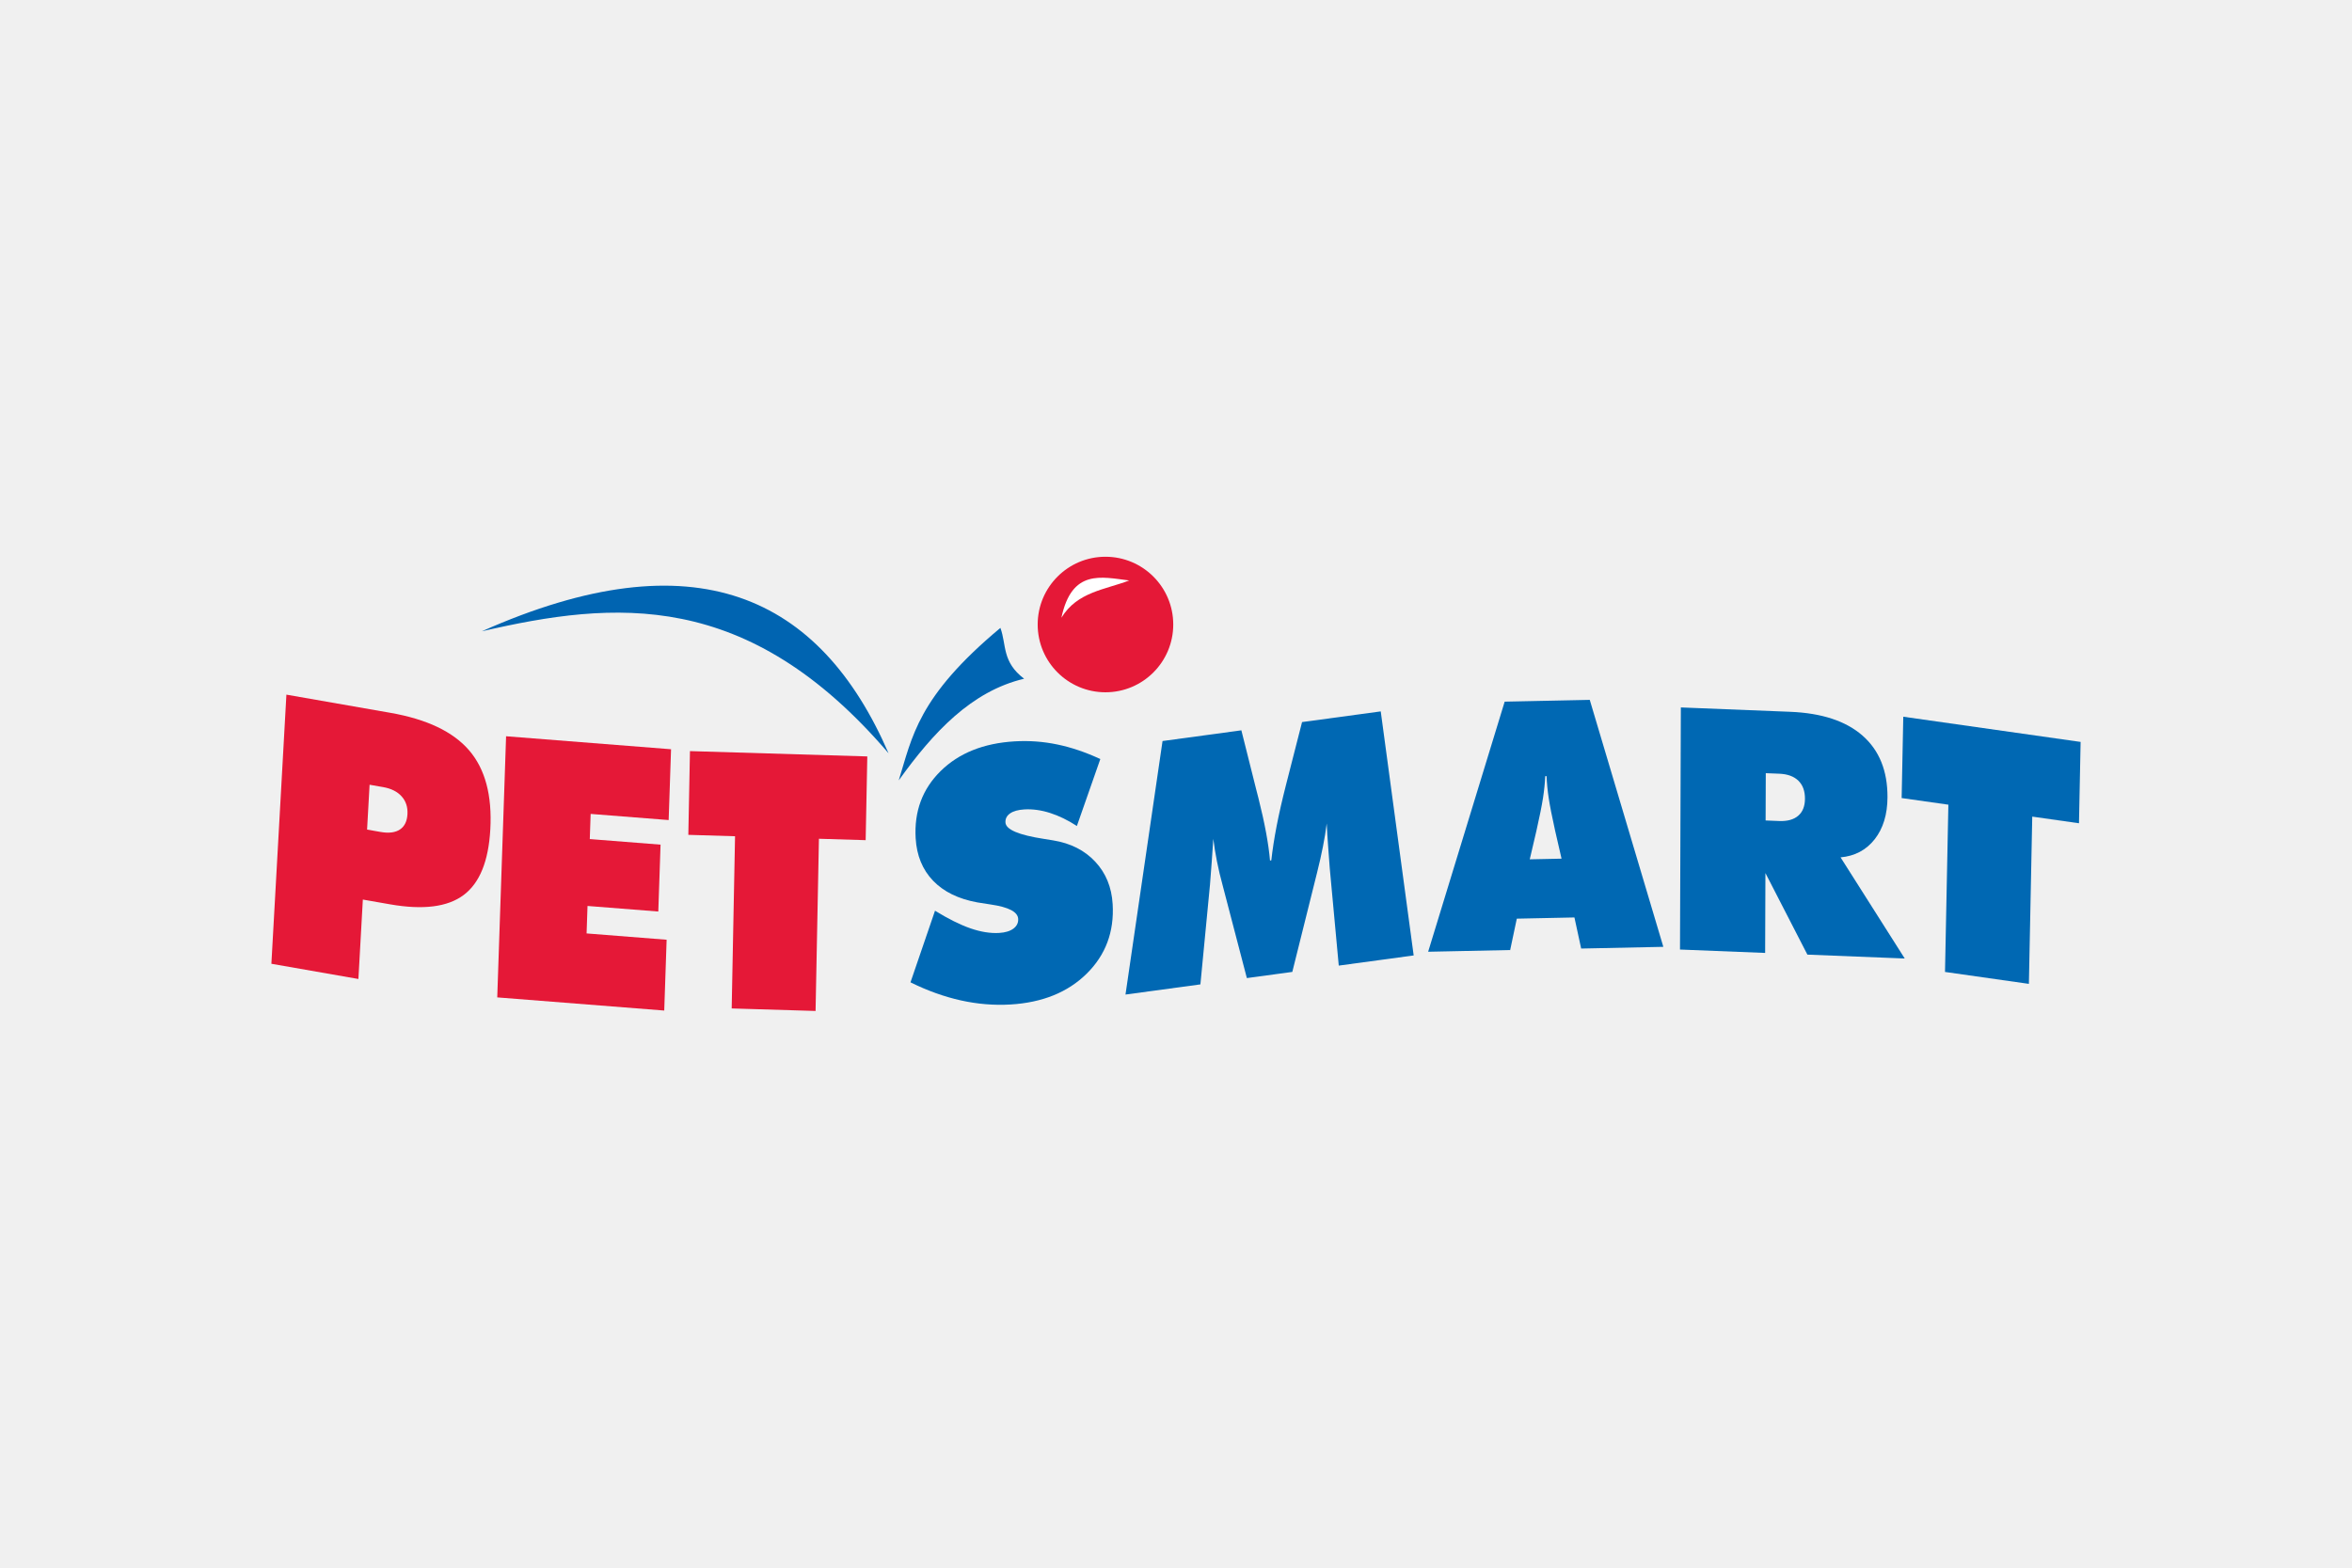
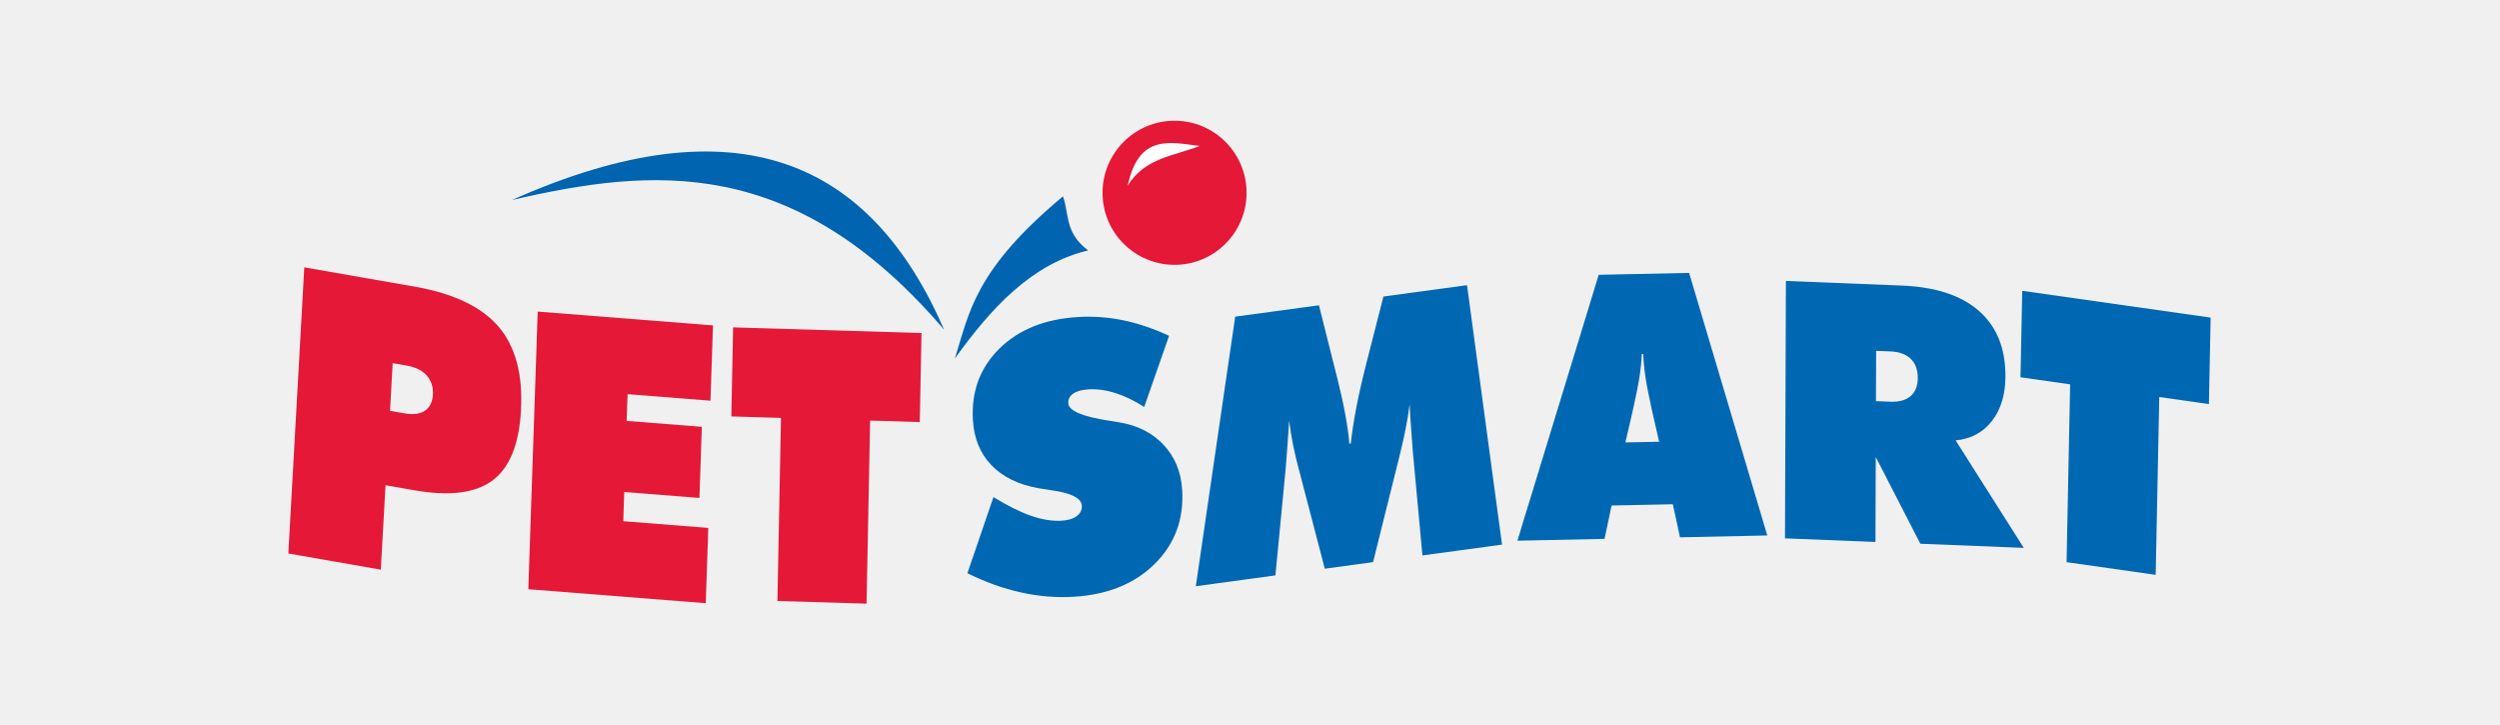
- <svg xmlns="http://www.w3.org/2000/svg" height="800" width="1200" version="1.0" viewBox="-65.442 -27.389 567.163 164.335">
+ <svg xmlns="http://www.w3.org/2000/svg" version="1.0" viewBox="-65.442 -27.389 567.163 164.335">
  <path d="M217.476 16.35a16.345 16.345 0 11-32.69 0 16.345 16.345 0 1132.69 0z" fill="#e51837" />
  <path style="line-height:125%;-inkscape-font-specification:'Futura XBlk BT';text-align:start" d="M0 98.176l3.622-64.912 25.047 4.38c8.814 1.542 15.152 4.56 19.016 9.057 3.864 4.496 5.567 10.853 5.108 19.07-.427 7.656-2.57 12.93-6.431 15.821-3.86 2.892-9.773 3.641-17.737 2.248l-6.57-1.149-1.07 19.155zm23.68-43.182l-.604 10.818 3.266.571c1.99.349 3.543.15 4.657-.595 1.114-.746 1.719-1.976 1.814-3.69.096-1.715-.374-3.147-1.408-4.298-1.035-1.151-2.522-1.896-4.46-2.235z" font-weight="400" font-size="86.474" font-family="Futura XBlk BT" fill="#e51837" />
  <path style="line-height:125%;-inkscape-font-specification:'Futura XBlk BT';text-align:start" d="M54.464 106.285l2.132-62.984 39.781 3.134-.578 17.08-18.814-1.482-.205 6.066 17.066 1.344-.546 16.133-17.066-1.344-.225 6.625 19.302 1.52-.578 17.08z" font-weight="400" font-size="85.743" font-family="Futura XBlk BT" fill="#e51837" />
  <path style="line-height:125%;-inkscape-font-specification:'Futura XBlk BT';text-align:start" d="M110.997 108.95l.812-41.532-11.267-.338.395-20.198 42.762 1.283-.395 20.197-11.268-.338-.811 41.533z" font-weight="400" font-size="82.492" font-family="Futura XBlk BT" fill="#e51837" />
  <path style="line-height:125%" d="M154.115 102.653l5.913-17.275c3.227 1.983 6.084 3.404 8.57 4.261 2.486.858 4.785 1.224 6.897 1.1 1.48-.088 2.63-.438 3.446-1.05.817-.613 1.197-1.4 1.14-2.36-.098-1.672-2.3-2.822-6.602-3.448-1.389-.22-2.472-.39-3.25-.51-4.562-.83-8.119-2.574-10.67-5.23-2.551-2.656-3.95-6.069-4.197-10.237-.383-6.472 1.623-11.875 6.018-16.208 4.395-4.332 10.35-6.72 17.863-7.165a38.976 38.976 0 0110.282.754c3.4.707 6.854 1.879 10.363 3.515l-5.65 16.145c-2.175-1.413-4.336-2.462-6.481-3.147-2.146-.685-4.206-.969-6.18-.852-1.51.09-2.66.412-3.452.968-.793.556-1.163 1.286-1.11 2.191.101 1.7 3.193 3.018 9.275 3.951.973.163 1.723.284 2.25.363 4.196.687 7.573 2.4 10.129 5.139 2.556 2.738 3.955 6.15 4.196 10.237.394 6.664-1.69 12.25-6.253 16.757-4.563 4.508-10.698 6.99-18.404 7.446-3.95.233-7.932-.095-11.947-.986-4.016-.891-8.064-2.344-12.146-4.36z" font-weight="400" font-size="13546.2" font-family="Bitstream Vera Sans" fill="#0068b3" />
  <path style="line-height:125%" d="M257.388 98.616l-2.169-23.45-.403-5.411a204.969 204.969 0 01-.334-5.42 78.175 78.175 0 01-.91 5.589c-.39 1.977-.869 4.096-1.436 6.356l-5.95 23.857-10.959 1.489-5.812-22.26a83.373 83.373 0 01-1.416-5.97 74.18 74.18 0 01-.86-5.348 680.05 680.05 0 01-.383 5.538c-.134 1.82-.274 3.654-.42 5.502l-2.312 24.059-18.064 2.453 8.933-61.149 19.01-2.581 3.596 14.331.519 2.018c1.522 6.043 2.451 11.062 2.79 15.055l.314-.042c.288-2.578.716-5.338 1.285-8.281.569-2.943 1.325-6.266 2.27-9.97l3.86-15.099 18.975-2.577 7.941 58.858zm46.057-25.632l7.667-.16-1.555-6.764c-.76-3.423-1.277-6.06-1.552-7.91a49.002 49.002 0 01-.51-5.23l-.314.007a49.715 49.715 0 01-.541 5.251c-.286 1.862-.819 4.521-1.6 7.976zm-24.503 22.291l18.456-60.321 20.516-.429 17.743 59.565-19.815.414-1.623-7.499-13.898.29-1.598 7.567z" font-weight="400" font-size="1116.5" font-family="Bitstream Vera Sans" fill="#0068b3" />
  <path style="line-height:125%" d="M360.359 52.206l-.04 11.407 3.262.13c1.99.08 3.524-.345 4.601-1.272 1.078-.928 1.62-2.296 1.627-4.104.006-1.861-.526-3.312-1.597-4.352-1.07-1.04-2.6-1.6-4.59-1.679zm-20.686 42.537l.206-58.393 26.342 1.05c7.64.305 13.47 2.227 17.49 5.764 4.02 3.538 6.02 8.484 5.998 14.84-.015 4.148-1.042 7.524-3.08 10.129-2.04 2.604-4.784 4.064-8.234 4.379l15.475 24.392-23.477-.936-10.12-19.671-.067 19.264z" font-weight="400" font-size="1174.97" font-family="Bitstream Vera Sans" fill="#0068b3" />
  <path style="line-height:125%;-inkscape-font-specification:'Futura XBlk BT';text-align:start" d="M403.578 100.146l.812-40.34-11.267-1.602.394-19.616 42.762 6.08-.395 19.616-11.267-1.602-.812 40.34z" font-weight="400" font-size="81.39" font-family="Futura XBlk BT" fill="#0068b3" />
  <path d="M50.754 17.984c51.361-22.866 81.544-8.669 98.072 29.422-34.054-39.814-66.162-36.79-98.072-29.422zm125.042-.817c-20.055 16.715-21.256 26.36-24.518 36.777 8.346-11.64 17.57-21.523 30.239-24.518-5.39-4.086-4.223-8.173-5.721-12.26z" fill="#0064b1" fill-rule="evenodd" />
  <path d="M190.507 14.715c2.51-11.813 9.623-9.815 16.345-8.99-5.824 2.246-12.531 2.725-16.345 8.99z" fill="#fff" fill-rule="evenodd" />
</svg>
